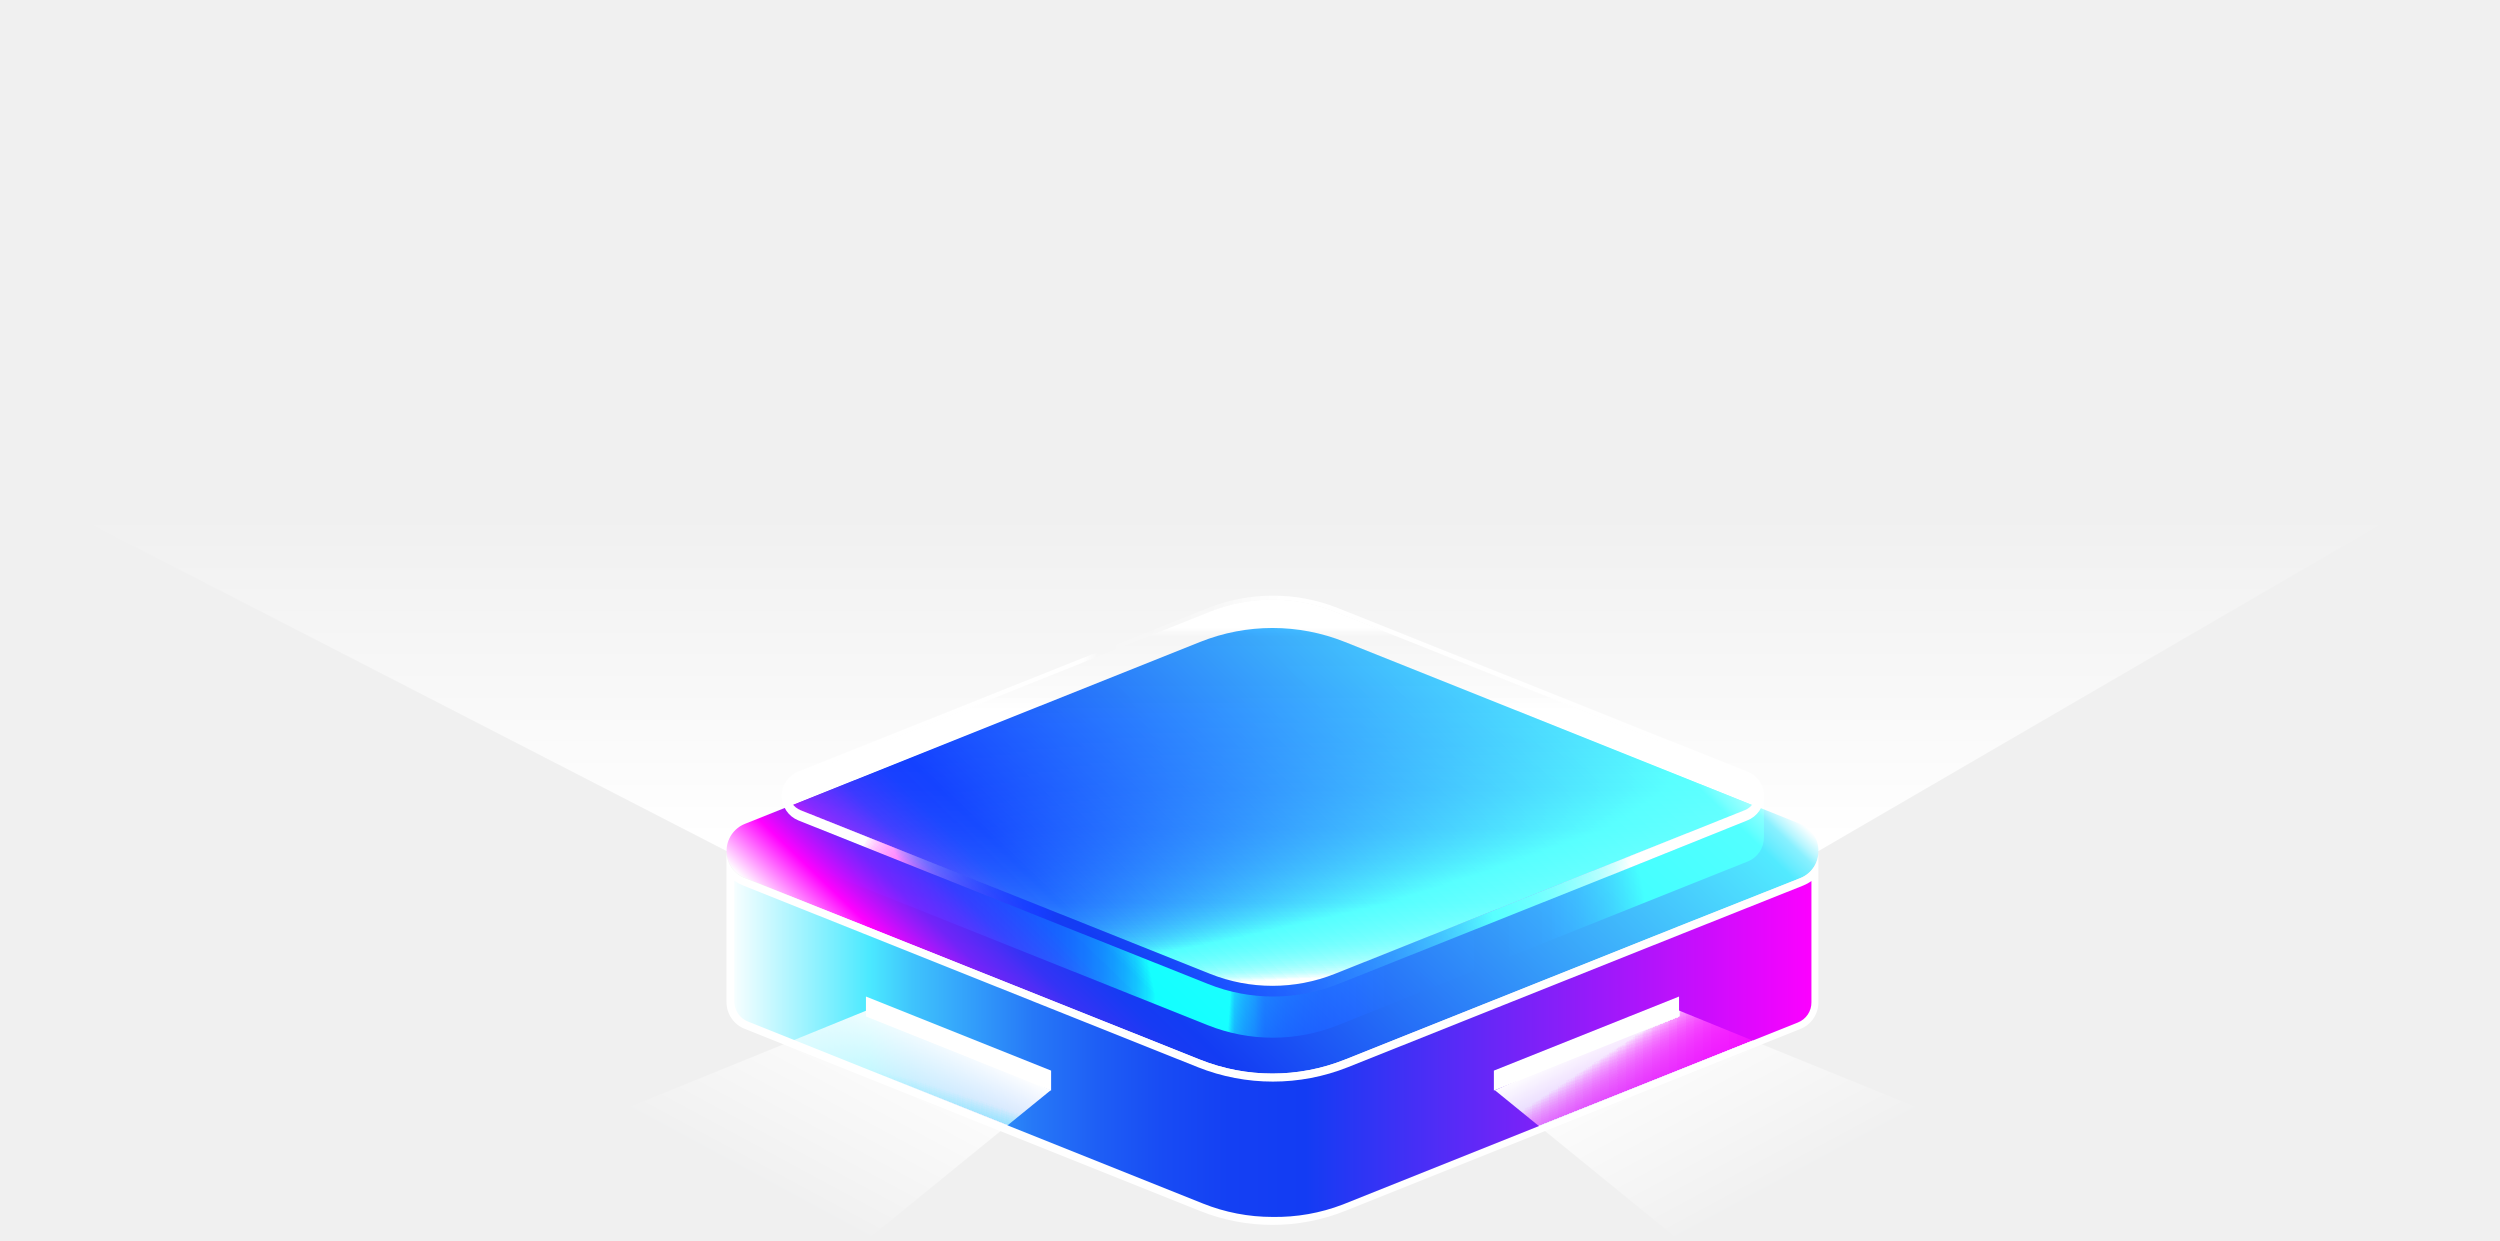
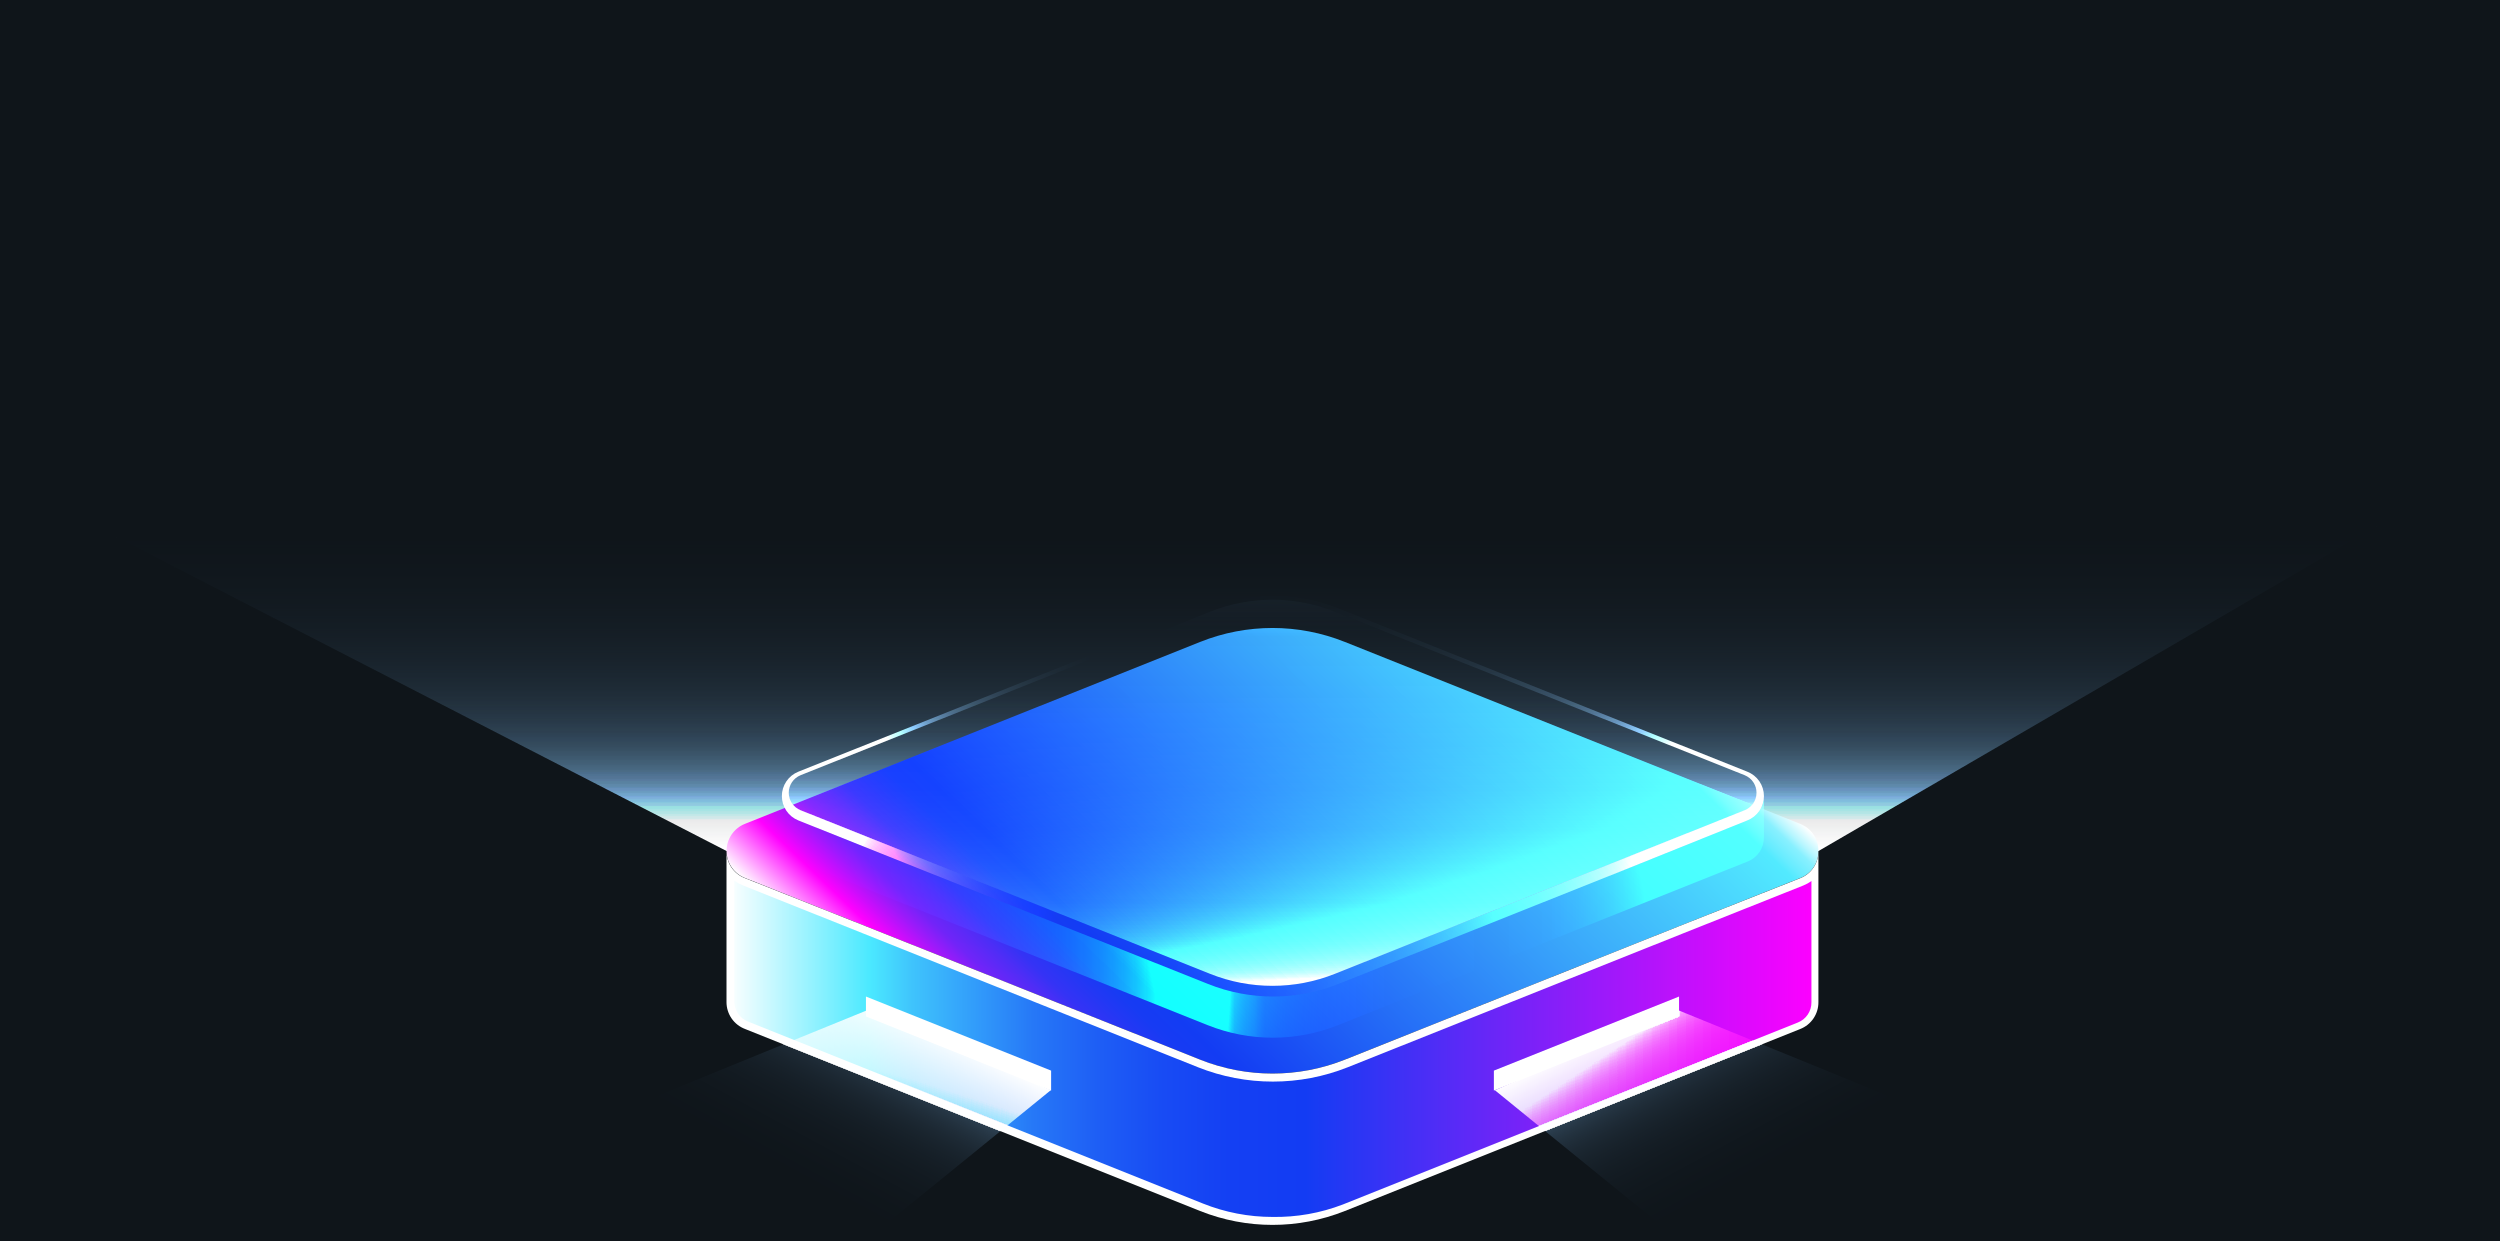
<svg xmlns="http://www.w3.org/2000/svg" width="778" height="386" viewBox="0 0 778 386" fill="none">
-   <path style="mix-blend-mode:color-dodge" d="M778 141.5L565.914 264.84H226.11L0 148.5L410.5 0L778 141.5Z" fill="url(#paint0_linear_2195_800)" />
-   <path d="M565.891 264.864C565.912 266.676 565.378 268.452 564.362 269.954C563.346 271.455 561.895 272.61 560.204 273.264L522.542 288.223L418.454 329.774C404.006 335.531 387.901 335.531 373.453 329.774L269.388 288.223L231.798 273.216C230.117 272.544 228.676 271.383 227.661 269.883C226.646 268.384 226.104 266.615 226.104 264.805C226.104 262.994 226.646 261.225 227.661 259.726C228.676 258.227 230.117 257.066 231.798 256.393L373.5 199.764C387.944 193.984 404.058 193.984 418.501 199.764L560.204 256.393C561.906 257.051 563.365 258.217 564.382 259.732C565.4 261.247 565.926 263.039 565.891 264.864Z" fill="url(#paint1_linear_2195_800)" />
-   <path d="M565.89 264.864V311.818C565.913 313.634 565.38 315.414 564.364 316.919C563.348 318.425 561.896 319.584 560.203 320.242L418.5 376.871C404.052 382.627 387.948 382.627 373.5 376.871L231.915 320.242C230.197 319.604 228.717 318.454 227.675 316.947C226.632 315.441 226.078 313.65 226.086 311.818V264.864C226.07 266.678 226.609 268.455 227.629 269.956C228.649 271.457 230.103 272.611 231.797 273.263L269.388 288.223L373.5 329.774C387.948 335.531 404.052 335.531 418.5 329.774L522.541 288.223L560.297 273.263C561.971 272.595 563.402 271.433 564.4 269.933C565.399 268.433 565.918 266.665 565.89 264.864Z" fill="white" />
-   <path d="M395.987 378.711C388.574 378.711 381.229 377.293 374.349 374.535L232.764 317.906C231.499 317.412 230.415 316.545 229.656 315.419C228.898 314.294 228.5 312.963 228.516 311.606V274.066C229.303 274.643 230.159 275.119 231.065 275.482L372.768 332.111C387.76 338.087 404.474 338.087 419.467 332.111L523.555 290.559L561.17 275.576C562.076 275.213 562.932 274.738 563.718 274.16V311.913C563.735 313.27 563.337 314.6 562.578 315.726C561.819 316.851 560.735 317.719 559.471 318.213L417.886 374.842C410.902 377.525 403.468 378.839 395.987 378.711Z" fill="url(#paint2_linear_2195_800)" />
-   <path style="mix-blend-mode:color-dodge" d="M543.78 240.159L416.354 189.24C403.351 184.073 388.863 184.073 375.86 189.24L248.434 240.159C246.923 240.767 245.628 241.813 244.716 243.163C243.804 244.513 243.316 246.104 243.316 247.733C243.316 249.362 243.804 250.954 244.716 252.304C245.628 253.653 246.923 254.7 248.434 255.308L282.273 268.828L375.978 306.226C388.977 311.418 403.473 311.418 416.472 306.226L510.201 268.828L543.78 255.308C545.301 254.709 546.606 253.666 547.526 252.315C548.446 250.964 548.938 249.368 548.938 247.733C548.938 246.099 548.446 244.503 547.526 243.152C546.606 241.801 545.301 240.758 543.78 240.159ZM542.931 252.146L509.092 265.666L415.363 303.065C402.909 308.036 389.022 308.036 376.568 303.065L249.142 252.146C248.054 251.708 247.123 250.955 246.466 249.984C245.81 249.013 245.46 247.867 245.46 246.695C245.46 245.523 245.81 244.378 246.466 243.406C247.123 242.435 248.054 241.682 249.142 241.245L376.592 190.349C389.045 185.378 402.933 185.378 415.386 190.349L542.954 241.245C544.042 241.682 544.973 242.435 545.63 243.406C546.286 244.378 546.636 245.523 546.636 246.695C546.636 247.867 546.286 249.013 545.63 249.984C544.973 250.955 544.042 251.708 542.954 252.146H542.931Z" fill="url(#paint3_linear_2195_800)" />
-   <path style="mix-blend-mode:color-dodge" d="M546.635 246.695C546.651 247.871 546.307 249.023 545.649 249.998C544.991 250.972 544.05 251.722 542.953 252.146L509.115 265.666L415.385 303.064C402.932 308.036 389.045 308.036 376.591 303.064L249.165 252.146C248.077 251.708 247.145 250.955 246.489 249.984C245.833 249.013 245.482 247.867 245.482 246.695C245.482 245.523 245.833 244.378 246.489 243.406C247.145 242.435 248.077 241.682 249.165 241.245L376.591 190.349C389.045 185.378 402.932 185.378 415.385 190.349L542.953 241.245C544.048 241.671 544.987 242.422 545.645 243.395C546.302 244.369 546.648 245.52 546.635 246.695Z" fill="url(#paint4_linear_2195_800)" />
-   <path style="mix-blend-mode:color-dodge" d="M548.924 247.733V260.546C548.947 262.18 548.468 263.782 547.553 265.136C546.637 266.491 545.329 267.532 543.803 268.12L416.353 319.039C403.355 324.23 388.859 324.23 375.86 319.039L248.434 268.12C246.906 267.533 245.594 266.492 244.675 265.139C243.755 263.785 243.272 262.182 243.29 260.546V247.733C243.272 249.37 243.755 250.972 244.675 252.326C245.594 253.68 246.906 254.72 248.434 255.308L282.273 268.828L375.978 306.226C388.977 311.418 403.473 311.418 416.471 306.226L510.201 268.828L543.78 255.308C545.31 254.723 546.623 253.684 547.543 252.329C548.463 250.975 548.945 249.371 548.924 247.733Z" fill="url(#paint5_linear_2195_800)" />
-   <path d="M522.518 316.302L464.893 339.378V333.172L522.518 310.12V316.302Z" fill="white" />
-   <path d="M269.482 316.302L327.107 339.378V333.172L269.482 310.12V316.302Z" fill="white" />
-   <path style="mix-blend-mode:color-dodge" d="M598.678 345.519L521.637 385.193L465.217 339.288L521.974 314.269L598.678 345.519Z" fill="url(#paint6_linear_2195_800)" />
-   <path style="mix-blend-mode:color-dodge" d="M193.58 345.463L270.621 385.137L327.041 339.232L270.284 314.212L193.58 345.463Z" fill="url(#paint7_linear_2195_800)" />
+   <g clip-path="url(#clip0_0_1)">
+     <rect width="1920" height="7512" transform="translate(-181 -3219)" fill="#0F151A" style="fill:#0F151A;fill:color(display-p3 0.059 0.082 0.102);fill-opacity:1;" />
+     <path style="mix-blend-mode:color-dodge" d="M778 141.5L565.914 264.84H226.11L0 148.5L410.5 0L778 141.5Z" fill="url(#paint0_linear_0_1)" />
+     <path d="M565.891 264.864C565.912 266.676 565.378 268.452 564.362 269.954C563.346 271.455 561.895 272.61 560.204 273.264L522.542 288.223L418.454 329.774C404.006 335.531 387.901 335.531 373.453 329.774L269.388 288.223L231.798 273.216C230.117 272.544 228.676 271.383 227.661 269.883C226.646 268.384 226.104 266.615 226.104 264.805C226.104 262.994 226.646 261.225 227.661 259.726C228.676 258.227 230.117 257.066 231.798 256.393L373.5 199.764C387.944 193.984 404.058 193.984 418.501 199.764L560.204 256.393C561.906 257.051 563.365 258.217 564.382 259.732C565.4 261.247 565.926 263.039 565.891 264.864Z" fill="url(#paint1_linear_0_1)" />
+     <path d="M565.89 264.864V311.818C565.913 313.634 565.38 315.414 564.364 316.919C563.348 318.425 561.896 319.584 560.203 320.242L418.5 376.871C404.052 382.627 387.948 382.627 373.5 376.871L231.915 320.242C230.197 319.604 228.717 318.454 227.675 316.947C226.632 315.441 226.078 313.65 226.086 311.818V264.864C226.07 266.678 226.609 268.455 227.629 269.956C228.649 271.457 230.103 272.611 231.797 273.264L269.388 288.223L373.5 329.774C387.948 335.531 404.052 335.531 418.5 329.774L522.541 288.223L560.297 273.264C561.971 272.595 563.402 271.433 564.4 269.933C565.399 268.433 565.918 266.665 565.89 264.864Z" fill="white" style="fill:white;fill-opacity:1;" />
+     <path d="M395.987 378.711C388.574 378.711 381.229 377.293 374.349 374.535L232.764 317.906C231.499 317.412 230.415 316.545 229.656 315.419C228.898 314.294 228.5 312.963 228.516 311.606V274.066C229.303 274.643 230.159 275.119 231.065 275.482L372.768 332.111C387.76 338.087 404.474 338.087 419.467 332.111L523.555 290.559L561.17 275.576C562.076 275.213 562.932 274.738 563.718 274.16V311.913C563.735 313.27 563.337 314.6 562.578 315.726C561.819 316.851 560.735 317.719 559.471 318.213L417.886 374.842C410.902 377.525 403.468 378.839 395.987 378.711Z" fill="url(#paint2_linear_0_1)" />
+     <path style="mix-blend-mode:color-dodge" d="M543.78 240.159L416.354 189.24C403.351 184.073 388.863 184.073 375.86 189.24L248.434 240.159C246.923 240.767 245.628 241.813 244.716 243.163C243.804 244.513 243.316 246.104 243.316 247.733C243.316 249.362 243.804 250.954 244.716 252.304C245.628 253.653 246.923 254.7 248.434 255.308L282.273 268.828L375.978 306.226C388.977 311.418 403.473 311.418 416.472 306.226L510.201 268.828L543.78 255.308C545.301 254.709 546.606 253.666 547.526 252.315C548.446 250.964 548.938 249.368 548.938 247.733C548.938 246.099 548.446 244.503 547.526 243.152C546.606 241.801 545.301 240.758 543.78 240.159ZM542.931 252.146L509.092 265.666L415.363 303.065C402.909 308.036 389.022 308.036 376.568 303.065L249.142 252.146C248.054 251.708 247.123 250.955 246.466 249.984C245.81 249.013 245.46 247.867 245.46 246.695C245.46 245.523 245.81 244.378 246.466 243.406C247.123 242.435 248.054 241.682 249.142 241.245L376.592 190.349C389.045 185.378 402.933 185.378 415.386 190.349L542.954 241.245C544.042 241.682 544.973 242.435 545.63 243.406C546.286 244.378 546.636 245.523 546.636 246.695C546.636 247.867 546.286 249.013 545.63 249.984C544.973 250.955 544.042 251.708 542.954 252.146H542.931Z" fill="url(#paint3_linear_0_1)" />
+     <path style="mix-blend-mode:color-dodge" d="M546.635 246.695C546.651 247.871 546.307 249.023 545.649 249.998C544.991 250.972 544.05 251.722 542.953 252.146L509.115 265.666L415.385 303.064C402.932 308.036 389.045 308.036 376.591 303.064L249.165 252.146C248.077 251.708 247.145 250.955 246.489 249.984C245.833 249.013 245.482 247.867 245.482 246.695C245.482 245.523 245.833 244.378 246.489 243.406C247.145 242.435 248.077 241.682 249.165 241.245L376.591 190.349C389.045 185.378 402.932 185.378 415.385 190.349L542.953 241.245C544.048 241.671 544.987 242.422 545.645 243.395C546.302 244.369 546.648 245.52 546.635 246.695Z" fill="url(#paint4_linear_0_1)" />
+     <path style="mix-blend-mode:color-dodge" d="M548.924 247.733V260.546C548.947 262.18 548.468 263.782 547.553 265.136C546.637 266.491 545.329 267.532 543.803 268.12L416.353 319.039C403.355 324.23 388.859 324.23 375.86 319.039L248.434 268.12C246.906 267.533 245.594 266.492 244.675 265.139C243.755 263.785 243.272 262.182 243.29 260.546V247.733C243.272 249.37 243.755 250.972 244.675 252.326C245.594 253.68 246.906 254.72 248.434 255.308L282.273 268.828L375.978 306.226C388.977 311.418 403.473 311.418 416.471 306.226L510.201 268.828L543.78 255.308C545.31 254.723 546.623 253.684 547.543 252.329C548.463 250.975 548.945 249.371 548.924 247.733Z" fill="url(#paint5_linear_0_1)" />
+     <path d="M522.518 316.302L464.893 339.378V333.172L522.518 310.12V316.302Z" fill="white" style="fill:white;fill-opacity:1;" />
+     <path d="M269.482 316.302L327.107 339.378V333.172L269.482 310.12V316.302Z" fill="white" style="fill:white;fill-opacity:1;" />
+     <path style="mix-blend-mode:color-dodge" d="M598.678 345.519L521.637 385.193L465.217 339.288L521.974 314.269L598.678 345.519Z" fill="url(#paint6_linear_0_1)" />
+     <path style="mix-blend-mode:color-dodge" d="M193.58 345.463L270.621 385.137L327.041 339.232L270.284 314.212L193.58 345.463Z" fill="url(#paint7_linear_0_1)" />
+   </g>
  <defs>
-     <linearGradient id="paint0_linear_2195_800" x1="395.988" y1="-1.056" x2="395.988" y2="264.297" gradientUnits="userSpaceOnUse">
-       <stop stop-color="#0F151A" stop-opacity="0" />
-       <stop offset="0.618" stop-color="#55595C" stop-opacity="0" />
-       <stop offset="1" stop-color="white" />
+     <linearGradient id="paint0_linear_0_1" x1="395.988" y1="-1.056" x2="395.988" y2="264.297" gradientUnits="userSpaceOnUse">
+       <stop stop-color="#0F151A" stop-opacity="0" style="stop-color:none;stop-opacity:0;" />
+       <stop offset="0.618" stop-color="#55595C" stop-opacity="0" style="stop-color:none;stop-opacity:0;" />
+       <stop offset="1" stop-color="white" style="stop-color:white;stop-opacity:1;" />
    </linearGradient>
-     <linearGradient id="paint1_linear_2195_800" x1="312.595" y1="351.765" x2="479.39" y2="177.923" gradientUnits="userSpaceOnUse">
-       <stop stop-color="white" />
-       <stop offset="0.07" stop-color="#FF00FF" />
-       <stop offset="0.09" stop-color="#CB0DFC" />
-       <stop offset="0.11" stop-color="#9B1AFA" />
-       <stop offset="0.13" stop-color="#7124F8" />
-       <stop offset="0.16" stop-color="#4F2DF6" />
-       <stop offset="0.18" stop-color="#3533F5" />
-       <stop offset="0.21" stop-color="#2238F4" />
-       <stop offset="0.23" stop-color="#173BF3" />
-       <stop offset="0.26" stop-color="#133CF3" />
-       <stop offset="0.94" stop-color="#52EAFF" />
-       <stop offset="0.95" stop-color="#67ECFF" />
-       <stop offset="0.97" stop-color="#88F0FF" />
-       <stop offset="0.98" stop-color="#B6F6FF" />
-       <stop offset="1" stop-color="white" />
+     <linearGradient id="paint1_linear_0_1" x1="312.595" y1="351.765" x2="479.39" y2="177.923" gradientUnits="userSpaceOnUse">
+       <stop stop-color="white" style="stop-color:white;stop-opacity:1;" />
+       <stop offset="0.07" stop-color="#FF00FF" style="stop-color:#FF00FF;stop-color:color(display-p3 1 0 1);stop-opacity:1;" />
+       <stop offset="0.09" stop-color="#CB0DFC" style="stop-color:#CB0DFC;stop-color:color(display-p3 0.796 0.051 0.988);stop-opacity:1;" />
+       <stop offset="0.11" stop-color="#9B1AFA" style="stop-color:#9B1AFA;stop-color:color(display-p3 0.608 0.102 0.98);stop-opacity:1;" />
+       <stop offset="0.13" stop-color="#7124F8" style="stop-color:#7124F8;stop-color:color(display-p3 0.443 0.141 0.973);stop-opacity:1;" />
+       <stop offset="0.16" stop-color="#4F2DF6" style="stop-color:#4F2DF6;stop-color:color(display-p3 0.31 0.176 0.965);stop-opacity:1;" />
+       <stop offset="0.18" stop-color="#3533F5" style="stop-color:#3533F5;stop-color:color(display-p3 0.208 0.2 0.961);stop-opacity:1;" />
+       <stop offset="0.21" stop-color="#2238F4" style="stop-color:#2238F4;stop-color:color(display-p3 0.133 0.22 0.957);stop-opacity:1;" />
+       <stop offset="0.23" stop-color="#173BF3" style="stop-color:#173BF3;stop-color:color(display-p3 0.09 0.231 0.953);stop-opacity:1;" />
+       <stop offset="0.26" stop-color="#133CF3" style="stop-color:#133CF3;stop-color:color(display-p3 0.074 0.235 0.953);stop-opacity:1;" />
+       <stop offset="0.94" stop-color="#52EAFF" style="stop-color:#52EAFF;stop-color:color(display-p3 0.322 0.918 1);stop-opacity:1;" />
+       <stop offset="0.95" stop-color="#67ECFF" style="stop-color:#67ECFF;stop-color:color(display-p3 0.404 0.925 1);stop-opacity:1;" />
+       <stop offset="0.97" stop-color="#88F0FF" style="stop-color:#88F0FF;stop-color:color(display-p3 0.533 0.941 1);stop-opacity:1;" />
+       <stop offset="0.98" stop-color="#B6F6FF" style="stop-color:#B6F6FF;stop-color:color(display-p3 0.714 0.965 1);stop-opacity:1;" />
+       <stop offset="1" stop-color="white" style="stop-color:white;stop-opacity:1;" />
    </linearGradient>
-     <linearGradient id="paint2_linear_2195_800" x1="226.44" y1="326.353" x2="565.842" y2="326.353" gradientUnits="userSpaceOnUse">
-       <stop stop-color="white" />
-       <stop offset="0.13" stop-color="#4BE9FF" />
-       <stop offset="0.17" stop-color="#3FC3FC" />
-       <stop offset="0.23" stop-color="#319AFA" />
-       <stop offset="0.28" stop-color="#2678F7" />
-       <stop offset="0.34" stop-color="#1E5EF5" />
-       <stop offset="0.4" stop-color="#184BF4" />
-       <stop offset="0.46" stop-color="#1440F3" />
-       <stop offset="0.53" stop-color="#133CF3" />
-       <stop offset="1" stop-color="#FF00FF" />
+     <linearGradient id="paint2_linear_0_1" x1="226.44" y1="326.353" x2="565.842" y2="326.353" gradientUnits="userSpaceOnUse">
+       <stop stop-color="white" style="stop-color:white;stop-opacity:1;" />
+       <stop offset="0.13" stop-color="#4BE9FF" style="stop-color:#4BE9FF;stop-color:color(display-p3 0.294 0.914 1);stop-opacity:1;" />
+       <stop offset="0.17" stop-color="#3FC3FC" style="stop-color:#3FC3FC;stop-color:color(display-p3 0.247 0.765 0.988);stop-opacity:1;" />
+       <stop offset="0.23" stop-color="#319AFA" style="stop-color:#319AFA;stop-color:color(display-p3 0.192 0.604 0.98);stop-opacity:1;" />
+       <stop offset="0.28" stop-color="#2678F7" style="stop-color:#2678F7;stop-color:color(display-p3 0.149 0.471 0.969);stop-opacity:1;" />
+       <stop offset="0.34" stop-color="#1E5EF5" style="stop-color:#1E5EF5;stop-color:color(display-p3 0.118 0.369 0.961);stop-opacity:1;" />
+       <stop offset="0.4" stop-color="#184BF4" style="stop-color:#184BF4;stop-color:color(display-p3 0.094 0.294 0.957);stop-opacity:1;" />
+       <stop offset="0.46" stop-color="#1440F3" style="stop-color:#1440F3;stop-color:color(display-p3 0.078 0.251 0.953);stop-opacity:1;" />
+       <stop offset="0.53" stop-color="#133CF3" style="stop-color:#133CF3;stop-color:color(display-p3 0.074 0.235 0.953);stop-opacity:1;" />
+       <stop offset="1" stop-color="#FF00FF" style="stop-color:#FF00FF;stop-color:color(display-p3 1 0 1);stop-opacity:1;" />
    </linearGradient>
-     <linearGradient id="paint3_linear_2195_800" x1="263.914" y1="227.654" x2="531.508" y2="268.339" gradientUnits="userSpaceOnUse">
-       <stop stop-color="white" />
-       <stop offset="0.03" stop-color="#DFDFDF" />
-       <stop offset="0.12" stop-color="#808080" />
-       <stop offset="0.19" stop-color="#3B3B3B" />
-       <stop offset="0.24" stop-color="#101010" />
-       <stop offset="0.27" />
-       <stop offset="0.39" stop-color="#030303" />
-       <stop offset="0.49" stop-color="#0D0D0D" />
-       <stop offset="0.58" stop-color="#1D1D1D" />
-       <stop offset="0.66" stop-color="#343434" />
-       <stop offset="0.73" stop-color="#525252" />
-       <stop offset="0.81" stop-color="#777777" />
-       <stop offset="0.88" stop-color="#A2A2A2" />
-       <stop offset="0.95" stop-color="#D3D3D3" />
-       <stop offset="1" stop-color="white" />
+     <linearGradient id="paint3_linear_0_1" x1="263.914" y1="227.654" x2="531.508" y2="268.339" gradientUnits="userSpaceOnUse">
+       <stop stop-color="white" style="stop-color:white;stop-opacity:1;" />
+       <stop offset="0.03" stop-color="#DFDFDF" style="stop-color:#DFDFDF;stop-color:color(display-p3 0.875 0.875 0.875);stop-opacity:1;" />
+       <stop offset="0.12" stop-color="#808080" style="stop-color:#808080;stop-color:color(display-p3 0.502 0.502 0.502);stop-opacity:1;" />
+       <stop offset="0.19" stop-color="#3B3B3B" style="stop-color:#3B3B3B;stop-color:color(display-p3 0.231 0.231 0.231);stop-opacity:1;" />
+       <stop offset="0.24" stop-color="#101010" style="stop-color:#101010;stop-color:color(display-p3 0.063 0.063 0.063);stop-opacity:1;" />
+       <stop offset="0.27" style="stop-color:black;stop-opacity:1;" />
+       <stop offset="0.39" stop-color="#030303" style="stop-color:#030303;stop-color:color(display-p3 0.012 0.012 0.012);stop-opacity:1;" />
+       <stop offset="0.49" stop-color="#0D0D0D" style="stop-color:#0D0D0D;stop-color:color(display-p3 0.051 0.051 0.051);stop-opacity:1;" />
+       <stop offset="0.58" stop-color="#1D1D1D" style="stop-color:#1D1D1D;stop-color:color(display-p3 0.114 0.114 0.114);stop-opacity:1;" />
+       <stop offset="0.66" stop-color="#343434" style="stop-color:#343434;stop-color:color(display-p3 0.204 0.204 0.204);stop-opacity:1;" />
+       <stop offset="0.73" stop-color="#525252" style="stop-color:#525252;stop-color:color(display-p3 0.322 0.322 0.322);stop-opacity:1;" />
+       <stop offset="0.81" stop-color="#777777" style="stop-color:#777777;stop-color:color(display-p3 0.467 0.467 0.467);stop-opacity:1;" />
+       <stop offset="0.88" stop-color="#A2A2A2" style="stop-color:#A2A2A2;stop-color:color(display-p3 0.635 0.635 0.635);stop-opacity:1;" />
+       <stop offset="0.95" stop-color="#D3D3D3" style="stop-color:#D3D3D3;stop-color:color(display-p3 0.828 0.828 0.828);stop-opacity:1;" />
+       <stop offset="1" stop-color="white" style="stop-color:white;stop-opacity:1;" />
    </linearGradient>
-     <linearGradient id="paint4_linear_2195_800" x1="396.012" y1="156.608" x2="396.012" y2="310.285" gradientUnits="userSpaceOnUse">
-       <stop stop-color="white" />
-       <stop offset="0.03" stop-color="#DFDFDF" />
-       <stop offset="0.12" stop-color="#808080" />
-       <stop offset="0.19" stop-color="#3B3B3B" />
-       <stop offset="0.24" stop-color="#101010" />
-       <stop offset="0.27" />
-       <stop offset="0.39" stop-color="#030303" />
-       <stop offset="0.49" stop-color="#0D0D0D" />
-       <stop offset="0.58" stop-color="#1D1D1D" />
-       <stop offset="0.66" stop-color="#343434" />
-       <stop offset="0.73" stop-color="#525252" />
-       <stop offset="0.81" stop-color="#777777" />
-       <stop offset="0.88" stop-color="#A2A2A2" />
-       <stop offset="0.95" stop-color="#D3D3D3" />
-       <stop offset="1" stop-color="white" />
+     <linearGradient id="paint4_linear_0_1" x1="396.012" y1="156.608" x2="396.012" y2="310.285" gradientUnits="userSpaceOnUse">
+       <stop stop-color="white" style="stop-color:white;stop-opacity:1;" />
+       <stop offset="0.03" stop-color="#DFDFDF" style="stop-color:#DFDFDF;stop-color:color(display-p3 0.875 0.875 0.875);stop-opacity:1;" />
+       <stop offset="0.12" stop-color="#808080" style="stop-color:#808080;stop-color:color(display-p3 0.502 0.502 0.502);stop-opacity:1;" />
+       <stop offset="0.19" stop-color="#3B3B3B" style="stop-color:#3B3B3B;stop-color:color(display-p3 0.231 0.231 0.231);stop-opacity:1;" />
+       <stop offset="0.24" stop-color="#101010" style="stop-color:#101010;stop-color:color(display-p3 0.063 0.063 0.063);stop-opacity:1;" />
+       <stop offset="0.27" style="stop-color:black;stop-opacity:1;" />
+       <stop offset="0.39" stop-color="#030303" style="stop-color:#030303;stop-color:color(display-p3 0.012 0.012 0.012);stop-opacity:1;" />
+       <stop offset="0.49" stop-color="#0D0D0D" style="stop-color:#0D0D0D;stop-color:color(display-p3 0.051 0.051 0.051);stop-opacity:1;" />
+       <stop offset="0.58" stop-color="#1D1D1D" style="stop-color:#1D1D1D;stop-color:color(display-p3 0.114 0.114 0.114);stop-opacity:1;" />
+       <stop offset="0.66" stop-color="#343434" style="stop-color:#343434;stop-color:color(display-p3 0.204 0.204 0.204);stop-opacity:1;" />
+       <stop offset="0.73" stop-color="#525252" style="stop-color:#525252;stop-color:color(display-p3 0.322 0.322 0.322);stop-opacity:1;" />
+       <stop offset="0.81" stop-color="#777777" style="stop-color:#777777;stop-color:color(display-p3 0.467 0.467 0.467);stop-opacity:1;" />
+       <stop offset="0.88" stop-color="#A2A2A2" style="stop-color:#A2A2A2;stop-color:color(display-p3 0.635 0.635 0.635);stop-opacity:1;" />
+       <stop offset="0.95" stop-color="#D3D3D3" style="stop-color:#D3D3D3;stop-color:color(display-p3 0.828 0.828 0.828);stop-opacity:1;" />
+       <stop offset="1" stop-color="white" style="stop-color:white;stop-opacity:1;" />
    </linearGradient>
-     <linearGradient id="paint5_linear_2195_800" x1="243.054" y1="285.321" x2="550.033" y2="285.321" gradientUnits="userSpaceOnUse">
-       <stop />
-       <stop offset="0.05" stop-color="#000404" />
-       <stop offset="0.11" stop-color="#001111" />
-       <stop offset="0.16" stop-color="#002626" />
-       <stop offset="0.22" stop-color="#004343" />
-       <stop offset="0.28" stop-color="#006868" />
-       <stop offset="0.33" stop-color="#009696" />
-       <stop offset="0.39" stop-color="#00CCCC" />
-       <stop offset="0.44" stop-color="#00F6F6" />
-       <stop offset="0.45" stop-color="#00C8C8" />
-       <stop offset="0.46" stop-color="#009D9D" />
-       <stop offset="0.48" stop-color="#007777" />
-       <stop offset="0.49" stop-color="#005757" />
-       <stop offset="0.51" stop-color="#003B3B" />
-       <stop offset="0.53" stop-color="#002525" />
-       <stop offset="0.55" stop-color="#001414" />
-       <stop offset="0.58" stop-color="#000909" />
-       <stop offset="0.62" stop-color="#000202" />
-       <stop offset="0.73" />
-       <stop offset="0.78" stop-color="#000303" />
-       <stop offset="0.81" stop-color="#000D0D" />
-       <stop offset="0.84" stop-color="#001E1E" />
-       <stop offset="0.87" stop-color="#003636" />
-       <stop offset="0.9" stop-color="#005555" />
-       <stop offset="0.93" stop-color="#007B7B" />
-       <stop offset="0.96" stop-color="#00A7A7" />
-       <stop offset="0.98" stop-color="#00DADA" />
-       <stop offset="1" stop-color="#00FFFF" />
+     <linearGradient id="paint5_linear_0_1" x1="243.054" y1="285.321" x2="550.033" y2="285.321" gradientUnits="userSpaceOnUse">
+       <stop style="stop-color:black;stop-opacity:1;" />
+       <stop offset="0.05" stop-color="#000404" style="stop-color:#000404;stop-color:color(display-p3 0 0.016 0.016);stop-opacity:1;" />
+       <stop offset="0.11" stop-color="#001111" style="stop-color:#001111;stop-color:color(display-p3 0 0.067 0.067);stop-opacity:1;" />
+       <stop offset="0.16" stop-color="#002626" style="stop-color:#002626;stop-color:color(display-p3 0 0.149 0.149);stop-opacity:1;" />
+       <stop offset="0.22" stop-color="#004343" style="stop-color:#004343;stop-color:color(display-p3 0 0.263 0.263);stop-opacity:1;" />
+       <stop offset="0.28" stop-color="#006868" style="stop-color:#006868;stop-color:color(display-p3 0 0.408 0.408);stop-opacity:1;" />
+       <stop offset="0.33" stop-color="#009696" style="stop-color:#009696;stop-color:color(display-p3 0 0.588 0.588);stop-opacity:1;" />
+       <stop offset="0.39" stop-color="#00CCCC" style="stop-color:#00CCCC;stop-color:color(display-p3 0 0.8 0.8);stop-opacity:1;" />
+       <stop offset="0.44" stop-color="#00F6F6" style="stop-color:#00F6F6;stop-color:color(display-p3 0 0.965 0.965);stop-opacity:1;" />
+       <stop offset="0.45" stop-color="#00C8C8" style="stop-color:#00C8C8;stop-color:color(display-p3 0 0.784 0.784);stop-opacity:1;" />
+       <stop offset="0.46" stop-color="#009D9D" style="stop-color:#009D9D;stop-color:color(display-p3 0 0.616 0.616);stop-opacity:1;" />
+       <stop offset="0.48" stop-color="#007777" style="stop-color:#007777;stop-color:color(display-p3 0 0.467 0.467);stop-opacity:1;" />
+       <stop offset="0.49" stop-color="#005757" style="stop-color:#005757;stop-color:color(display-p3 0 0.341 0.341);stop-opacity:1;" />
+       <stop offset="0.51" stop-color="#003B3B" style="stop-color:#003B3B;stop-color:color(display-p3 0 0.231 0.231);stop-opacity:1;" />
+       <stop offset="0.53" stop-color="#002525" style="stop-color:#002525;stop-color:color(display-p3 0 0.145 0.145);stop-opacity:1;" />
+       <stop offset="0.55" stop-color="#001414" style="stop-color:#001414;stop-color:color(display-p3 0 0.078 0.078);stop-opacity:1;" />
+       <stop offset="0.58" stop-color="#000909" style="stop-color:#000909;stop-color:color(display-p3 0 0.035 0.035);stop-opacity:1;" />
+       <stop offset="0.62" stop-color="#000202" style="stop-color:#000202;stop-color:color(display-p3 0 0.008 0.008);stop-opacity:1;" />
+       <stop offset="0.73" style="stop-color:black;stop-opacity:1;" />
+       <stop offset="0.78" stop-color="#000303" style="stop-color:#000303;stop-color:color(display-p3 0 0.012 0.012);stop-opacity:1;" />
+       <stop offset="0.81" stop-color="#000D0D" style="stop-color:#000D0D;stop-color:color(display-p3 0 0.051 0.051);stop-opacity:1;" />
+       <stop offset="0.84" stop-color="#001E1E" style="stop-color:#001E1E;stop-color:color(display-p3 0 0.118 0.118);stop-opacity:1;" />
+       <stop offset="0.87" stop-color="#003636" style="stop-color:#003636;stop-color:color(display-p3 0 0.212 0.212);stop-opacity:1;" />
+       <stop offset="0.9" stop-color="#005555" style="stop-color:#005555;stop-color:color(display-p3 0 0.333 0.333);stop-opacity:1;" />
+       <stop offset="0.93" stop-color="#007B7B" style="stop-color:#007B7B;stop-color:color(display-p3 0 0.482 0.482);stop-opacity:1;" />
+       <stop offset="0.96" stop-color="#00A7A7" style="stop-color:#00A7A7;stop-color:color(display-p3 0 0.655 0.655);stop-opacity:1;" />
+       <stop offset="0.98" stop-color="#00DADA" style="stop-color:#00DADA;stop-color:color(display-p3 0 0.855 0.855);stop-opacity:1;" />
+       <stop offset="1" stop-color="#00FFFF" style="stop-color:#00FFFF;stop-color:color(display-p3 0 1 1);stop-opacity:1;" />
    </linearGradient>
-     <linearGradient id="paint6_linear_2195_800" x1="545.27" y1="373.195" x2="512.84" y2="313.033" gradientUnits="userSpaceOnUse">
-       <stop stop-color="#0F151A" stop-opacity="0" />
-       <stop offset="1" stop-color="white" />
+     <linearGradient id="paint6_linear_0_1" x1="545.27" y1="373.195" x2="512.84" y2="313.033" gradientUnits="userSpaceOnUse">
+       <stop stop-color="#0F151A" stop-opacity="0" style="stop-color:none;stop-opacity:0;" />
+       <stop offset="1" stop-color="white" style="stop-color:white;stop-opacity:1;" />
    </linearGradient>
-     <linearGradient id="paint7_linear_2195_800" x1="246.988" y1="373.139" x2="279.418" y2="312.977" gradientUnits="userSpaceOnUse">
-       <stop stop-color="#0F151A" stop-opacity="0" />
-       <stop offset="1" stop-color="white" />
+     <linearGradient id="paint7_linear_0_1" x1="246.988" y1="373.139" x2="279.418" y2="312.977" gradientUnits="userSpaceOnUse">
+       <stop stop-color="#0F151A" stop-opacity="0" style="stop-color:none;stop-opacity:0;" />
+       <stop offset="1" stop-color="white" style="stop-color:white;stop-opacity:1;" />
    </linearGradient>
+     <clipPath id="clip0_0_1">
+       <rect width="1920" height="7512" fill="white" style="fill:white;fill-opacity:1;" transform="translate(-181 -3219)" />
+     </clipPath>
  </defs>
</svg>
